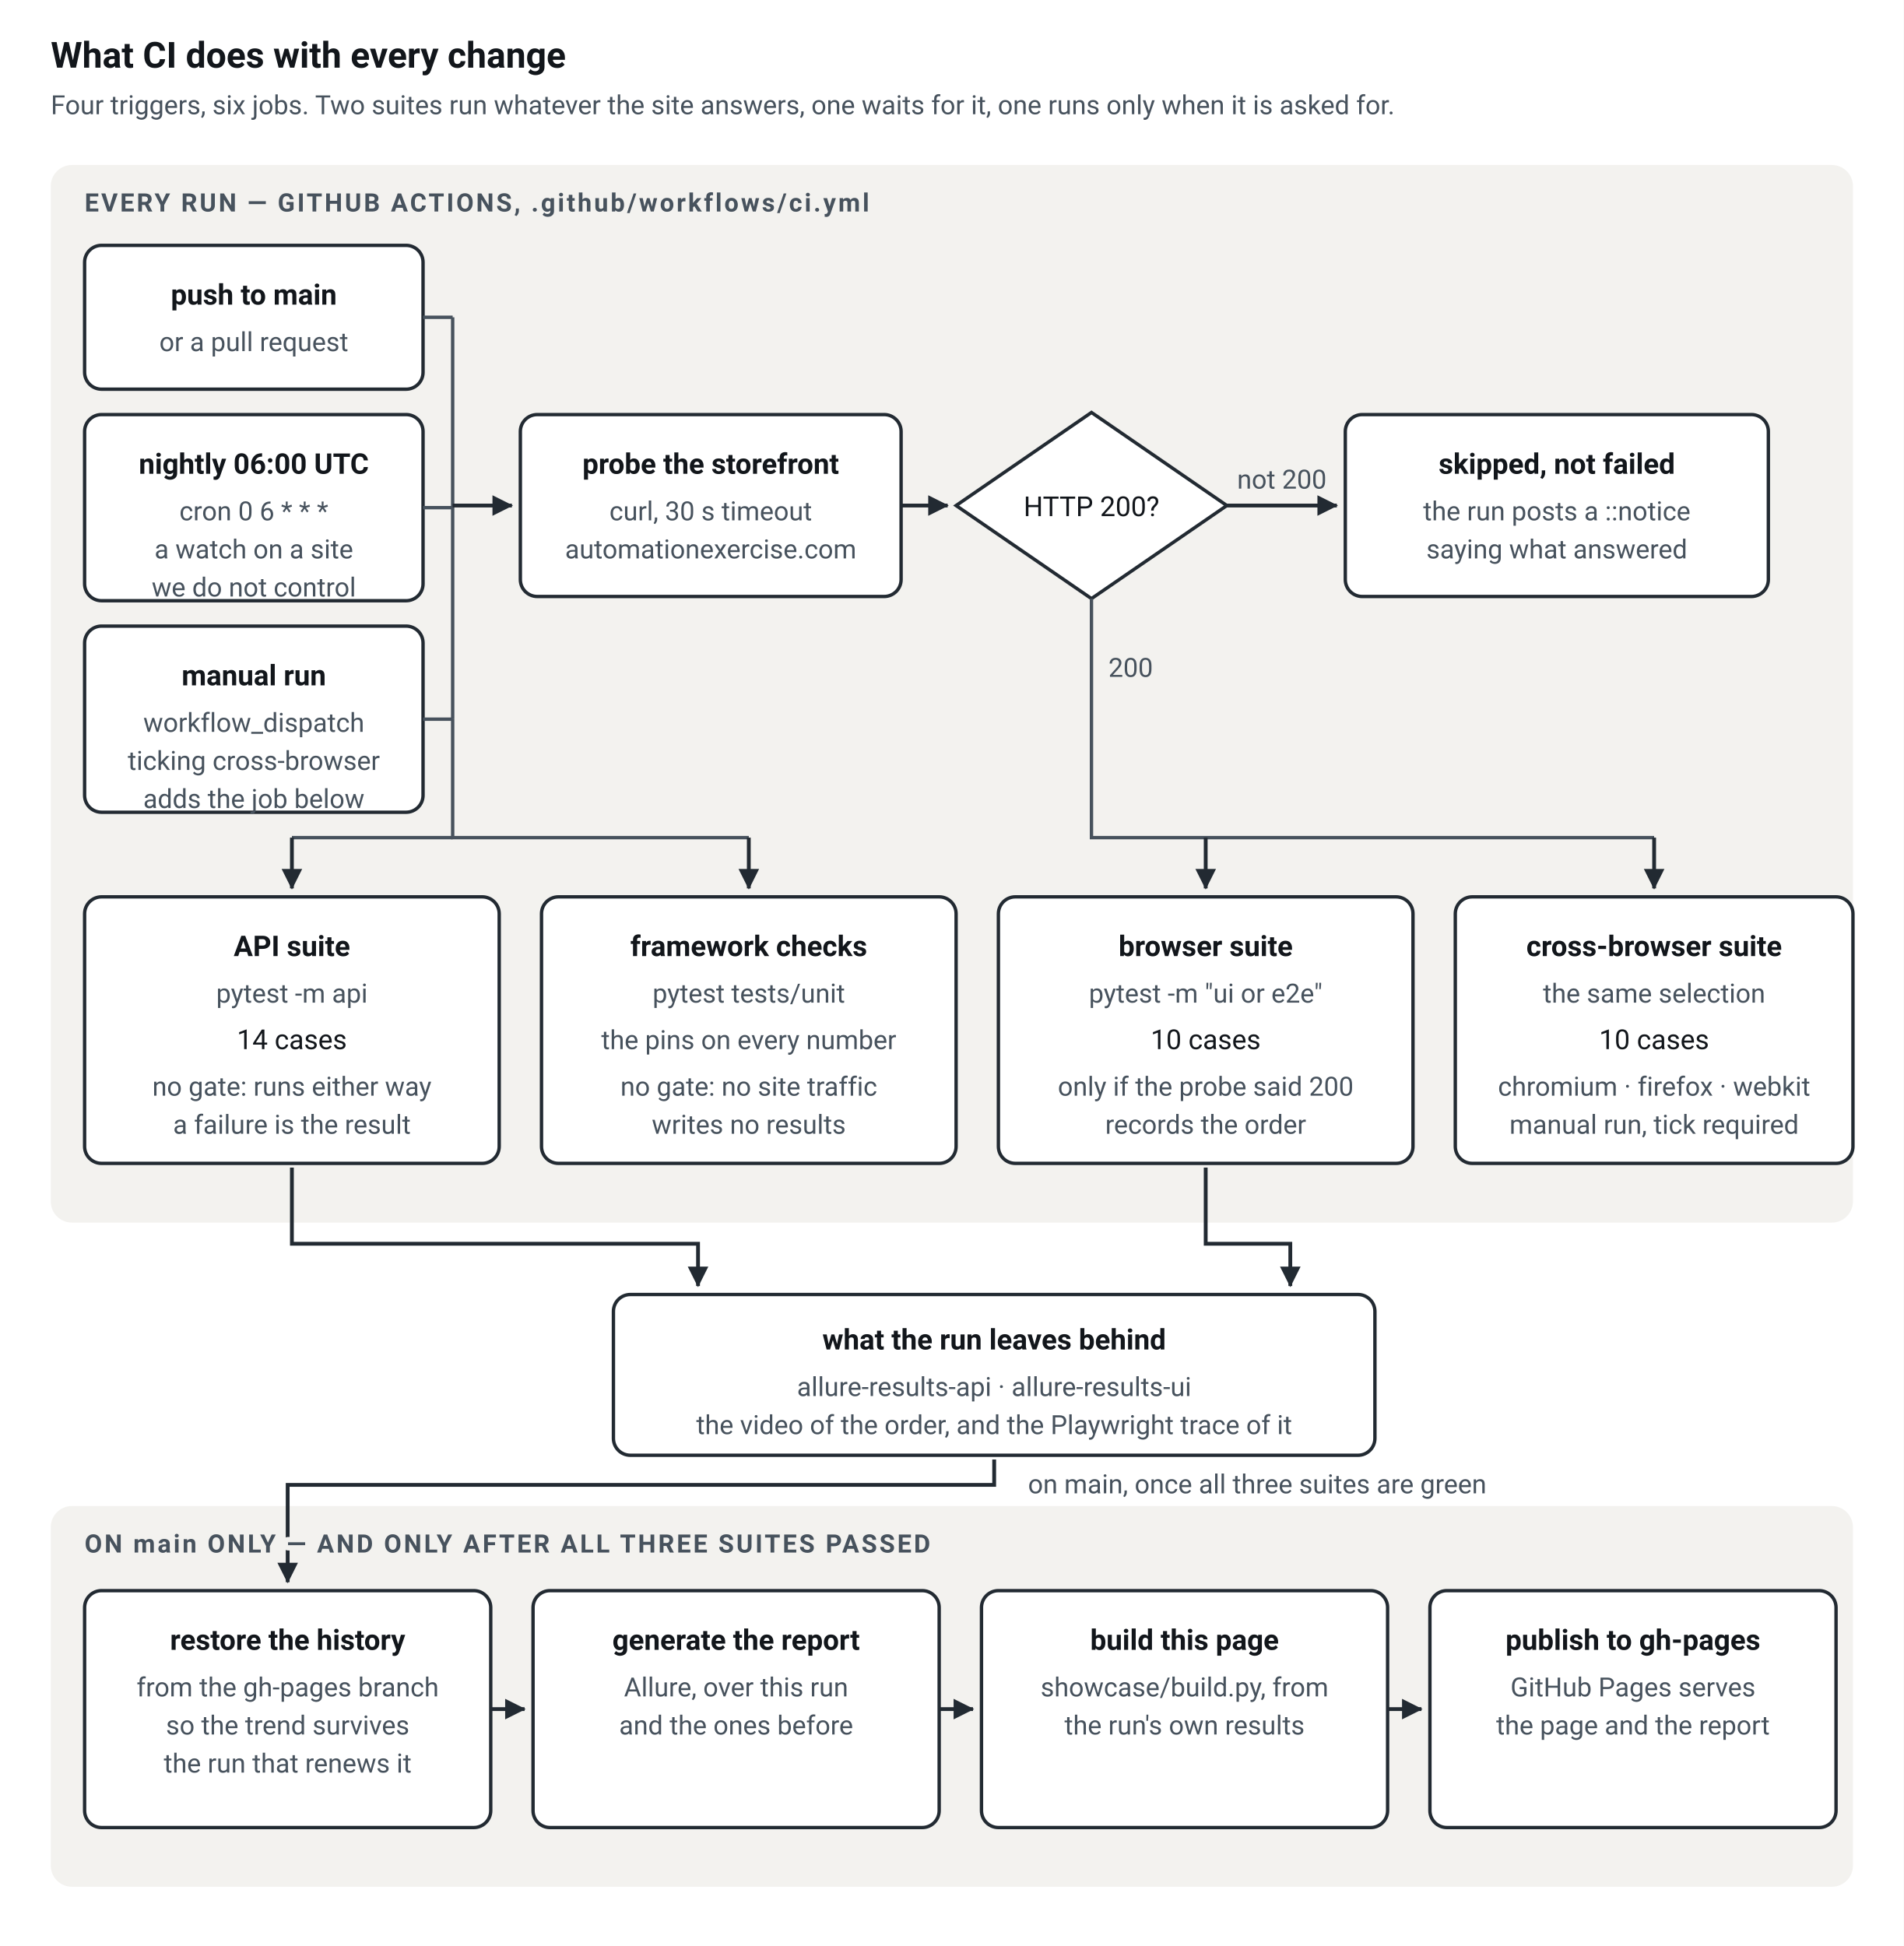
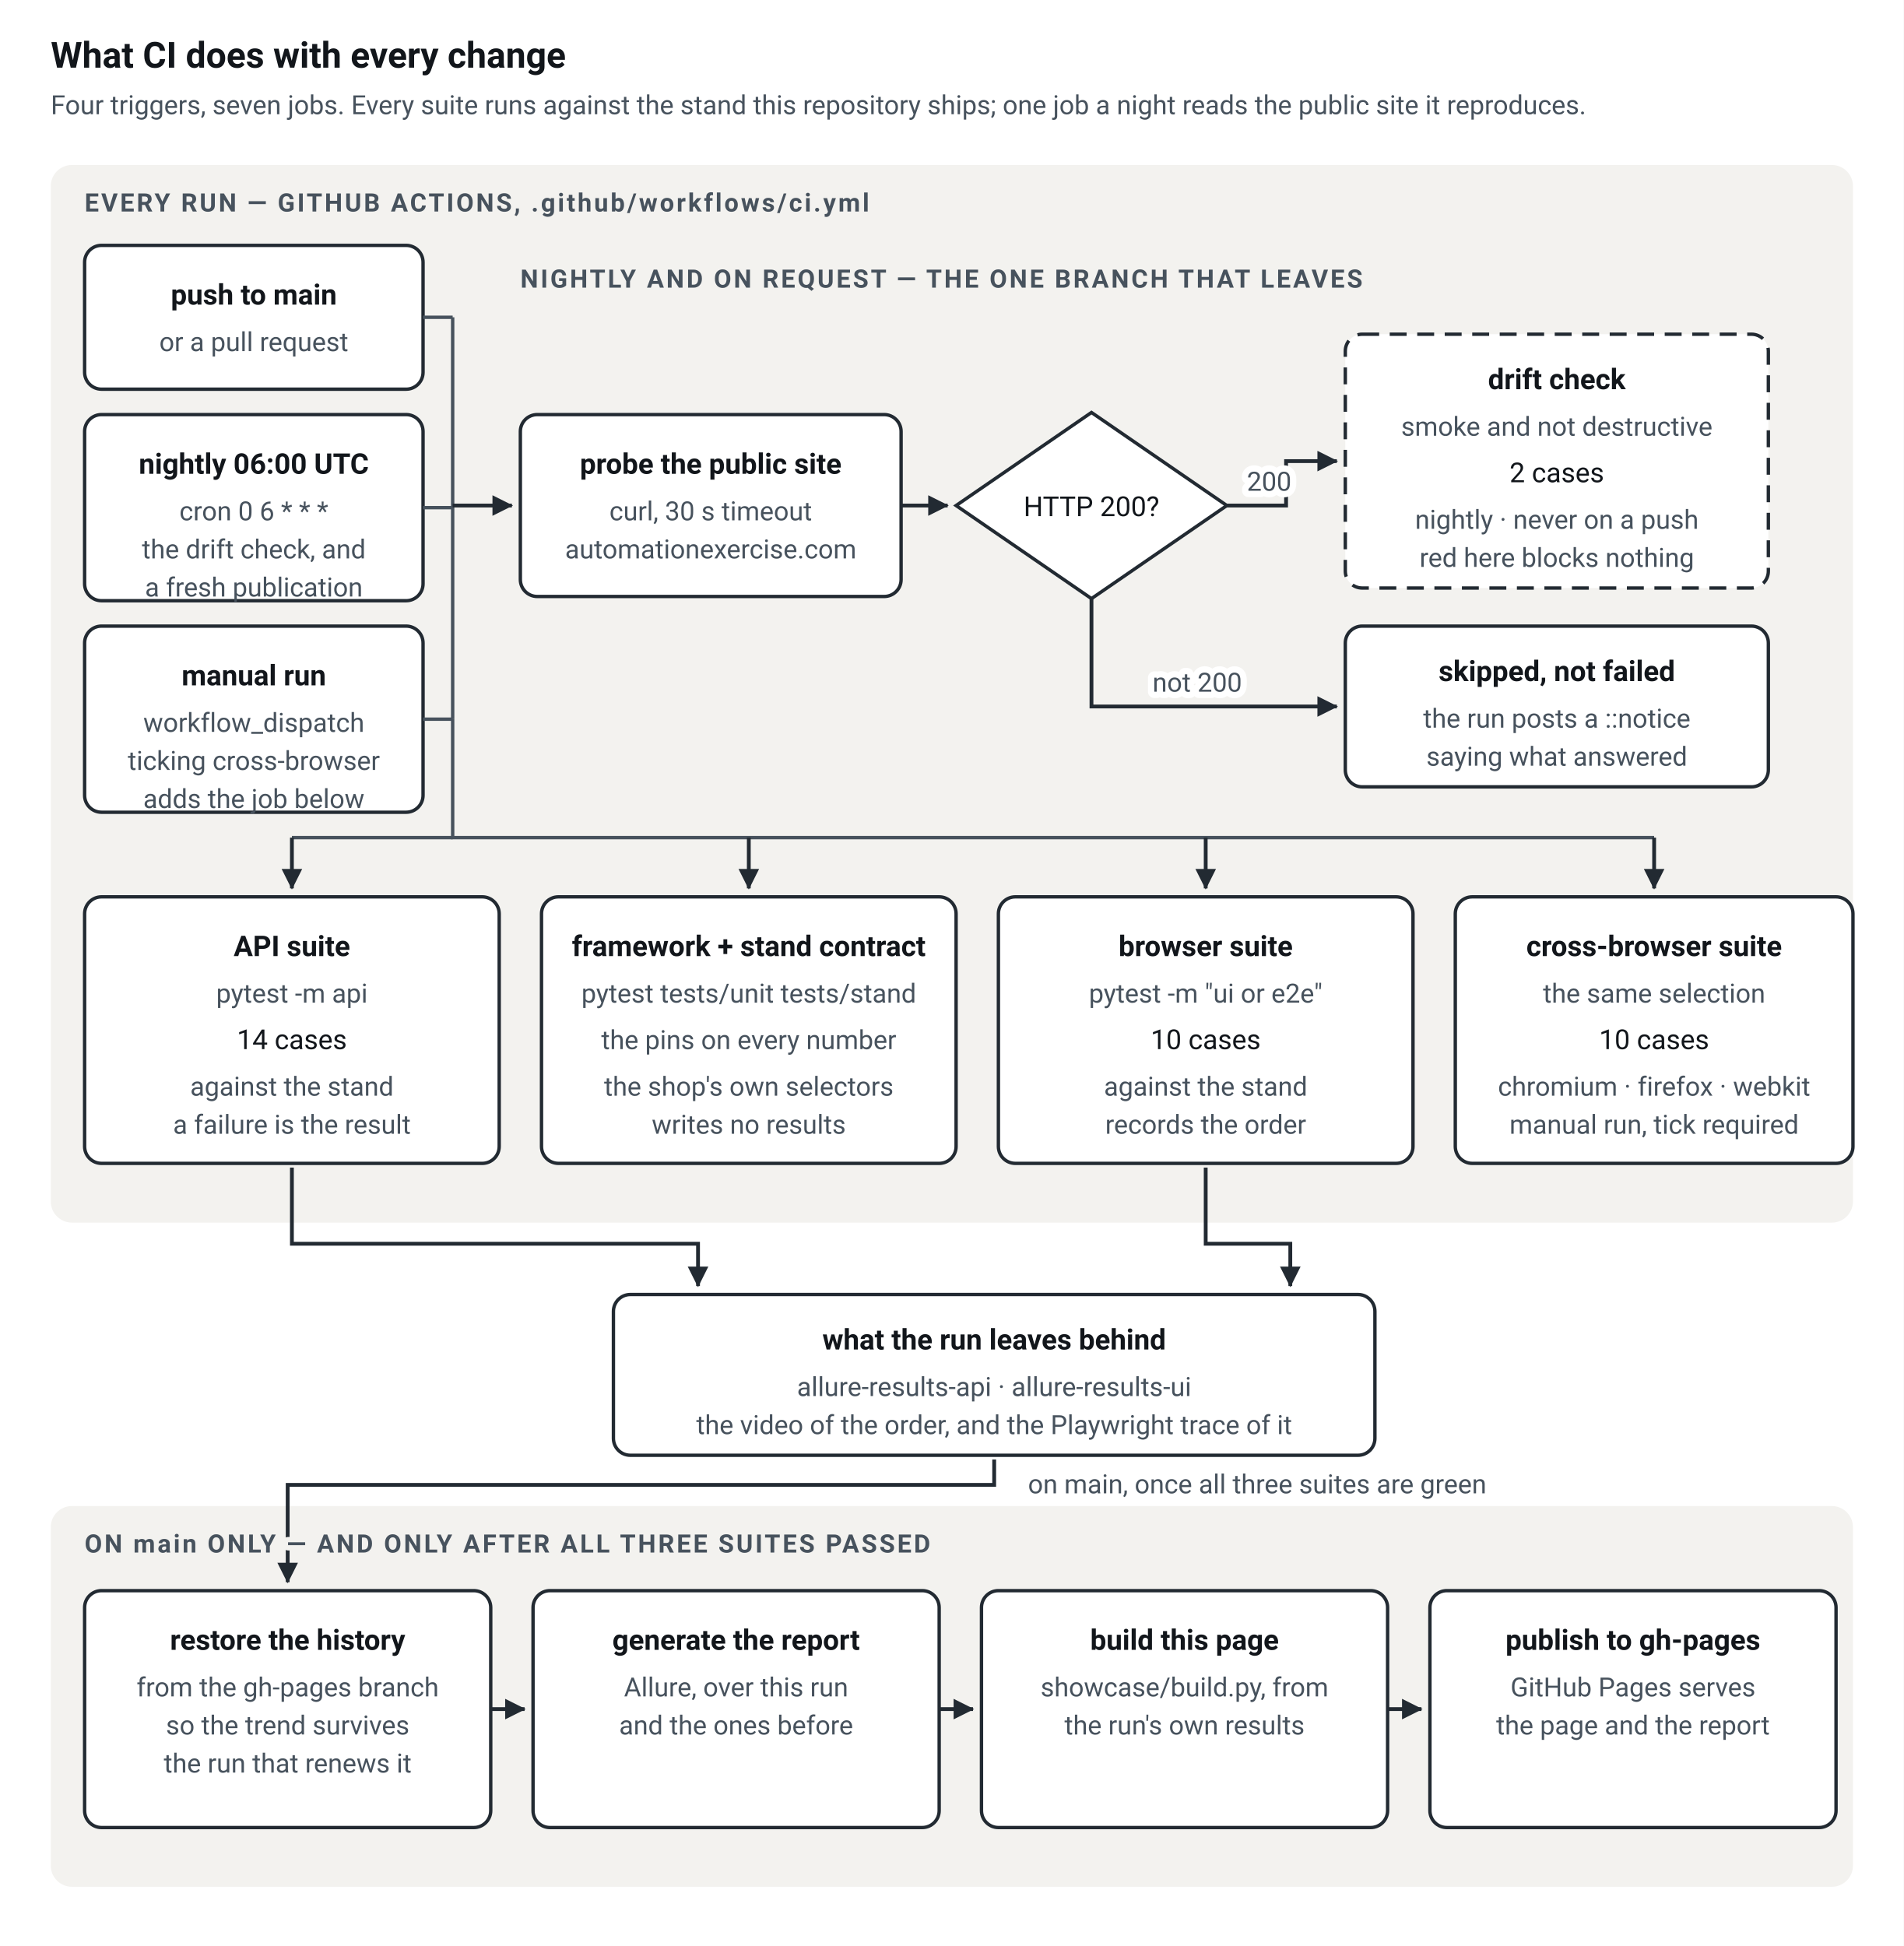
<svg xmlns="http://www.w3.org/2000/svg" viewBox="0 0 900 920" width="900" height="920" role="img" aria-labelledby="ci-title ci-desc" font-family="system-ui, -apple-system, Segoe UI, Roboto, sans-serif">
  <style>
    .plate { fill: #ffffff; }
    .zone  { fill: #f3f2ef; }
    .box   { fill: #ffffff; stroke: #222a32; stroke-width: 1.6; }
+     .dashed { stroke-dasharray: 8 5; }
    .gate  { fill: #ffffff; stroke: #222a32; stroke-width: 1.6; }
    .lab   { fill: #47525d; font-size: 12px; font-weight: 600; letter-spacing: .09em;
             paint-order: stroke; stroke: #f3f2ef; stroke-width: 5px; stroke-linejoin: round; }
    .h     { fill: #12161b; font-size: 17px; font-weight: 650; }
    .sub   { fill: #47525d; font-size: 12.5px; }
    .t2    { fill: #12161b; font-size: 13.5px; font-weight: 650; }
    .b     { fill: #12161b; font-size: 13px; }
    .m     { fill: #47525d; font-size: 12.5px; }
    .on-line { fill: #47525d; font-size: 12.5px;
               paint-order: stroke; stroke: #ffffff; stroke-width: 6px; stroke-linejoin: round; }
    .arrow { stroke: #222a32; stroke-width: 1.8; fill: none; marker-end: url(#head); }
    .link  { stroke: #47525d; stroke-width: 1.6; fill: none; }
  </style>
  <defs>
    <marker id="head" viewBox="0 0 10 10" refX="8.5" refY="5" markerWidth="6" markerHeight="6" orient="auto-start-reverse">
      <path d="M0,0.5 L9,5 L0,9.5 z" fill="#222a32" />
    </marker>
  </defs>
  <rect class="plate" x="0" y="0" width="900" height="920" />
  <text class="h" x="24" y="32">What CI does with every change</text>
-   <text class="sub" x="24" y="54">Four triggers, six jobs. Two suites run whatever the site answers, one waits for it, one runs only when it is asked for.</text>
+   <text class="sub" x="24" y="54">Four triggers, seven jobs. Every suite runs against the stand this repository ships; one job a night reads the public site it reproduces.</text>
  <rect class="zone" x="24" y="78" width="852" height="500" rx="10" />
  <rect class="box" x="40" y="116" width="160" height="68" rx="8" />
  <text class="t2" x="120" y="144" text-anchor="middle">push to main</text>
  <text class="m" x="120" y="166" text-anchor="middle">or a pull request</text>
  <rect class="box" x="40" y="196" width="160" height="88" rx="8" />
  <text class="t2" x="120" y="224" text-anchor="middle">nightly 06:00 UTC</text>
  <text class="m" x="120" y="246" text-anchor="middle">cron 0 6 * * *</text>
-   <text class="m" x="120" y="264" text-anchor="middle">a watch on a site</text>
-   <text class="m" x="120" y="282" text-anchor="middle">we do not control</text>
+   <text class="m" x="120" y="264" text-anchor="middle">the drift check, and</text>
+   <text class="m" x="120" y="282" text-anchor="middle">a fresh publication</text>
  <rect class="box" x="40" y="296" width="160" height="88" rx="8" />
  <text class="t2" x="120" y="324" text-anchor="middle">manual run</text>
  <text class="m" x="120" y="346" text-anchor="middle">workflow_dispatch</text>
  <text class="m" x="120" y="364" text-anchor="middle">ticking cross-browser</text>
  <text class="m" x="120" y="382" text-anchor="middle">adds the job below</text>
  <path class="link" d="M200,150 L214,150" />
  <path class="link" d="M200,240 L214,240" />
  <path class="link" d="M200,340 L214,340" />
  <path class="link" d="M214,150 L214,340" />
  <rect class="box" x="246" y="196" width="180" height="86" rx="8" />
-   <text class="t2" x="336" y="224" text-anchor="middle">probe the storefront</text>
+   <text class="t2" x="336" y="224" text-anchor="middle">probe the public site</text>
  <text class="m" x="336" y="246" text-anchor="middle">curl, 30 s timeout</text>
  <text class="m" x="336" y="264" text-anchor="middle">automationexercise.com</text>
  <path class="gate" d="M516,195 L580,239 L516,283 L452,239 z" />
  <text class="b" x="516" y="244" text-anchor="middle">HTTP 200?</text>
-   <rect class="box" x="636" y="196" width="200" height="86" rx="8" />
-   <text class="t2" x="736" y="224" text-anchor="middle">skipped, not failed</text>
-   <text class="m" x="736" y="246" text-anchor="middle">the run posts a ::notice</text>
-   <text class="m" x="736" y="264" text-anchor="middle">saying what answered</text>
+   <rect class="box dashed" x="636" y="158" width="200" height="120" rx="8" />
+   <text class="t2" x="736" y="184" text-anchor="middle">drift check</text>
+   <text class="m" x="736" y="206" text-anchor="middle">smoke and not destructive</text>
+   <text class="b" x="736" y="228" text-anchor="middle">2 cases</text>
+   <text class="m" x="736" y="250" text-anchor="middle">nightly · never on a push</text>
+   <text class="m" x="736" y="268" text-anchor="middle">red here blocks nothing</text>
+   <rect class="box" x="636" y="296" width="200" height="76" rx="8" />
+   <text class="t2" x="736" y="322" text-anchor="middle">skipped, not failed</text>
+   <text class="m" x="736" y="344" text-anchor="middle">the run posts a ::notice</text>
+   <text class="m" x="736" y="362" text-anchor="middle">saying what answered</text>
  <path class="arrow" d="M214,239 L242,239" />
  <path class="arrow" d="M426,239 L448,239" />
-   <path class="arrow" d="M580,239 L632,239" />
-   <text class="m" x="606" y="231" text-anchor="middle">not 200</text>
-   <path class="link" d="M214,340 L214,396 L354,396" />
+   <path class="arrow" d="M580,239 L608,239 L608,218 L632,218" />
+   <text class="on-line" x="600" y="232" text-anchor="middle">200</text>
+   <path class="arrow" d="M516,283 L516,334 L632,334" />
+   <text class="on-line" x="566" y="327" text-anchor="middle">not 200</text>
+   <path class="link" d="M214,340 L214,396 L782,396" />
  <path class="link" d="M214,396 L138,396" />
  <path class="arrow" d="M138,396 L138,420" />
  <path class="arrow" d="M354,396 L354,420" />
-   <path class="link" d="M516,283 L516,396 L782,396" />
  <path class="arrow" d="M570,396 L570,420" />
  <path class="arrow" d="M782,396 L782,420" />
-   <text class="m" x="524" y="320">200</text>
  <rect class="box" x="40" y="424" width="196" height="126" rx="8" />
  <text class="t2" x="138" y="452" text-anchor="middle">API suite</text>
  <text class="m" x="138" y="474" text-anchor="middle">pytest -m api</text>
  <text class="b" x="138" y="496" text-anchor="middle">14 cases</text>
-   <text class="m" x="138" y="518" text-anchor="middle">no gate: runs either way</text>
+   <text class="m" x="138" y="518" text-anchor="middle">against the stand</text>
  <text class="m" x="138" y="536" text-anchor="middle">a failure is the result</text>
  <rect class="box" x="256" y="424" width="196" height="126" rx="8" />
-   <text class="t2" x="354" y="452" text-anchor="middle">framework checks</text>
-   <text class="m" x="354" y="474" text-anchor="middle">pytest tests/unit</text>
+   <text class="t2" x="354" y="452" text-anchor="middle">framework + stand contract</text>
+   <text class="m" x="354" y="474" text-anchor="middle">pytest tests/unit tests/stand</text>
  <text class="m" x="354" y="496" text-anchor="middle">the pins on every number</text>
-   <text class="m" x="354" y="518" text-anchor="middle">no gate: no site traffic</text>
+   <text class="m" x="354" y="518" text-anchor="middle">the shop's own selectors</text>
  <text class="m" x="354" y="536" text-anchor="middle">writes no results</text>
  <rect class="box" x="472" y="424" width="196" height="126" rx="8" />
  <text class="t2" x="570" y="452" text-anchor="middle">browser suite</text>
  <text class="m" x="570" y="474" text-anchor="middle">pytest -m "ui or e2e"</text>
  <text class="b" x="570" y="496" text-anchor="middle">10 cases</text>
-   <text class="m" x="570" y="518" text-anchor="middle">only if the probe said 200</text>
+   <text class="m" x="570" y="518" text-anchor="middle">against the stand</text>
  <text class="m" x="570" y="536" text-anchor="middle">records the order</text>
  <rect class="box" x="688" y="424" width="188" height="126" rx="8" />
  <text class="t2" x="782" y="452" text-anchor="middle">cross-browser suite</text>
  <text class="m" x="782" y="474" text-anchor="middle">the same selection</text>
  <text class="b" x="782" y="496" text-anchor="middle">10 cases</text>
  <text class="m" x="782" y="518" text-anchor="middle">chromium · firefox · webkit</text>
  <text class="m" x="782" y="536" text-anchor="middle">manual run, tick required</text>
  <rect class="box" x="290" y="612" width="360" height="76" rx="8" />
  <text class="t2" x="470" y="638" text-anchor="middle">what the run leaves behind</text>
  <text class="m" x="470" y="660" text-anchor="middle">allure-results-api · allure-results-ui</text>
  <text class="m" x="470" y="678" text-anchor="middle">the video of the order, and the Playwright trace of it</text>
  <path class="arrow" d="M138,552 L138,588 L330,588 L330,608" />
  <path class="arrow" d="M570,552 L570,588 L610,588 L610,608" />
  <rect class="zone" x="24" y="712" width="852" height="180" rx="10" />
  <rect class="box" x="40" y="752" width="192" height="112" rx="8" />
  <text class="t2" x="136" y="780" text-anchor="middle">restore the history</text>
  <text class="m" x="136" y="802" text-anchor="middle">from the gh-pages branch</text>
  <text class="m" x="136" y="820" text-anchor="middle">so the trend survives</text>
  <text class="m" x="136" y="838" text-anchor="middle">the run that renews it</text>
  <rect class="box" x="252" y="752" width="192" height="112" rx="8" />
  <text class="t2" x="348" y="780" text-anchor="middle">generate the report</text>
  <text class="m" x="348" y="802" text-anchor="middle">Allure, over this run</text>
  <text class="m" x="348" y="820" text-anchor="middle">and the ones before</text>
  <rect class="box" x="464" y="752" width="192" height="112" rx="8" />
  <text class="t2" x="560" y="780" text-anchor="middle">build this page</text>
  <text class="m" x="560" y="802" text-anchor="middle">showcase/build.py, from</text>
  <text class="m" x="560" y="820" text-anchor="middle">the run's own results</text>
  <rect class="box" x="676" y="752" width="192" height="112" rx="8" />
  <text class="t2" x="772" y="780" text-anchor="middle">publish to gh-pages</text>
  <text class="m" x="772" y="802" text-anchor="middle">GitHub Pages serves</text>
  <text class="m" x="772" y="820" text-anchor="middle">the page and the report</text>
  <path class="arrow" d="M232,808 L248,808" />
  <path class="arrow" d="M444,808 L460,808" />
  <path class="arrow" d="M656,808 L672,808" />
  <path class="arrow" d="M470,690 L470,702 L136,702 L136,748" />
  <text class="m" x="486" y="706">on main, once all three suites are green</text>
  <text class="lab" x="40" y="100">EVERY RUN — GITHUB ACTIONS, .github/workflows/ci.yml</text>
+   <text class="lab" x="246" y="136">NIGHTLY AND ON REQUEST — THE ONE BRANCH THAT LEAVES</text>
  <text class="lab" x="40" y="734">ON main ONLY — AND ONLY AFTER ALL THREE SUITES PASSED</text>
</svg>
